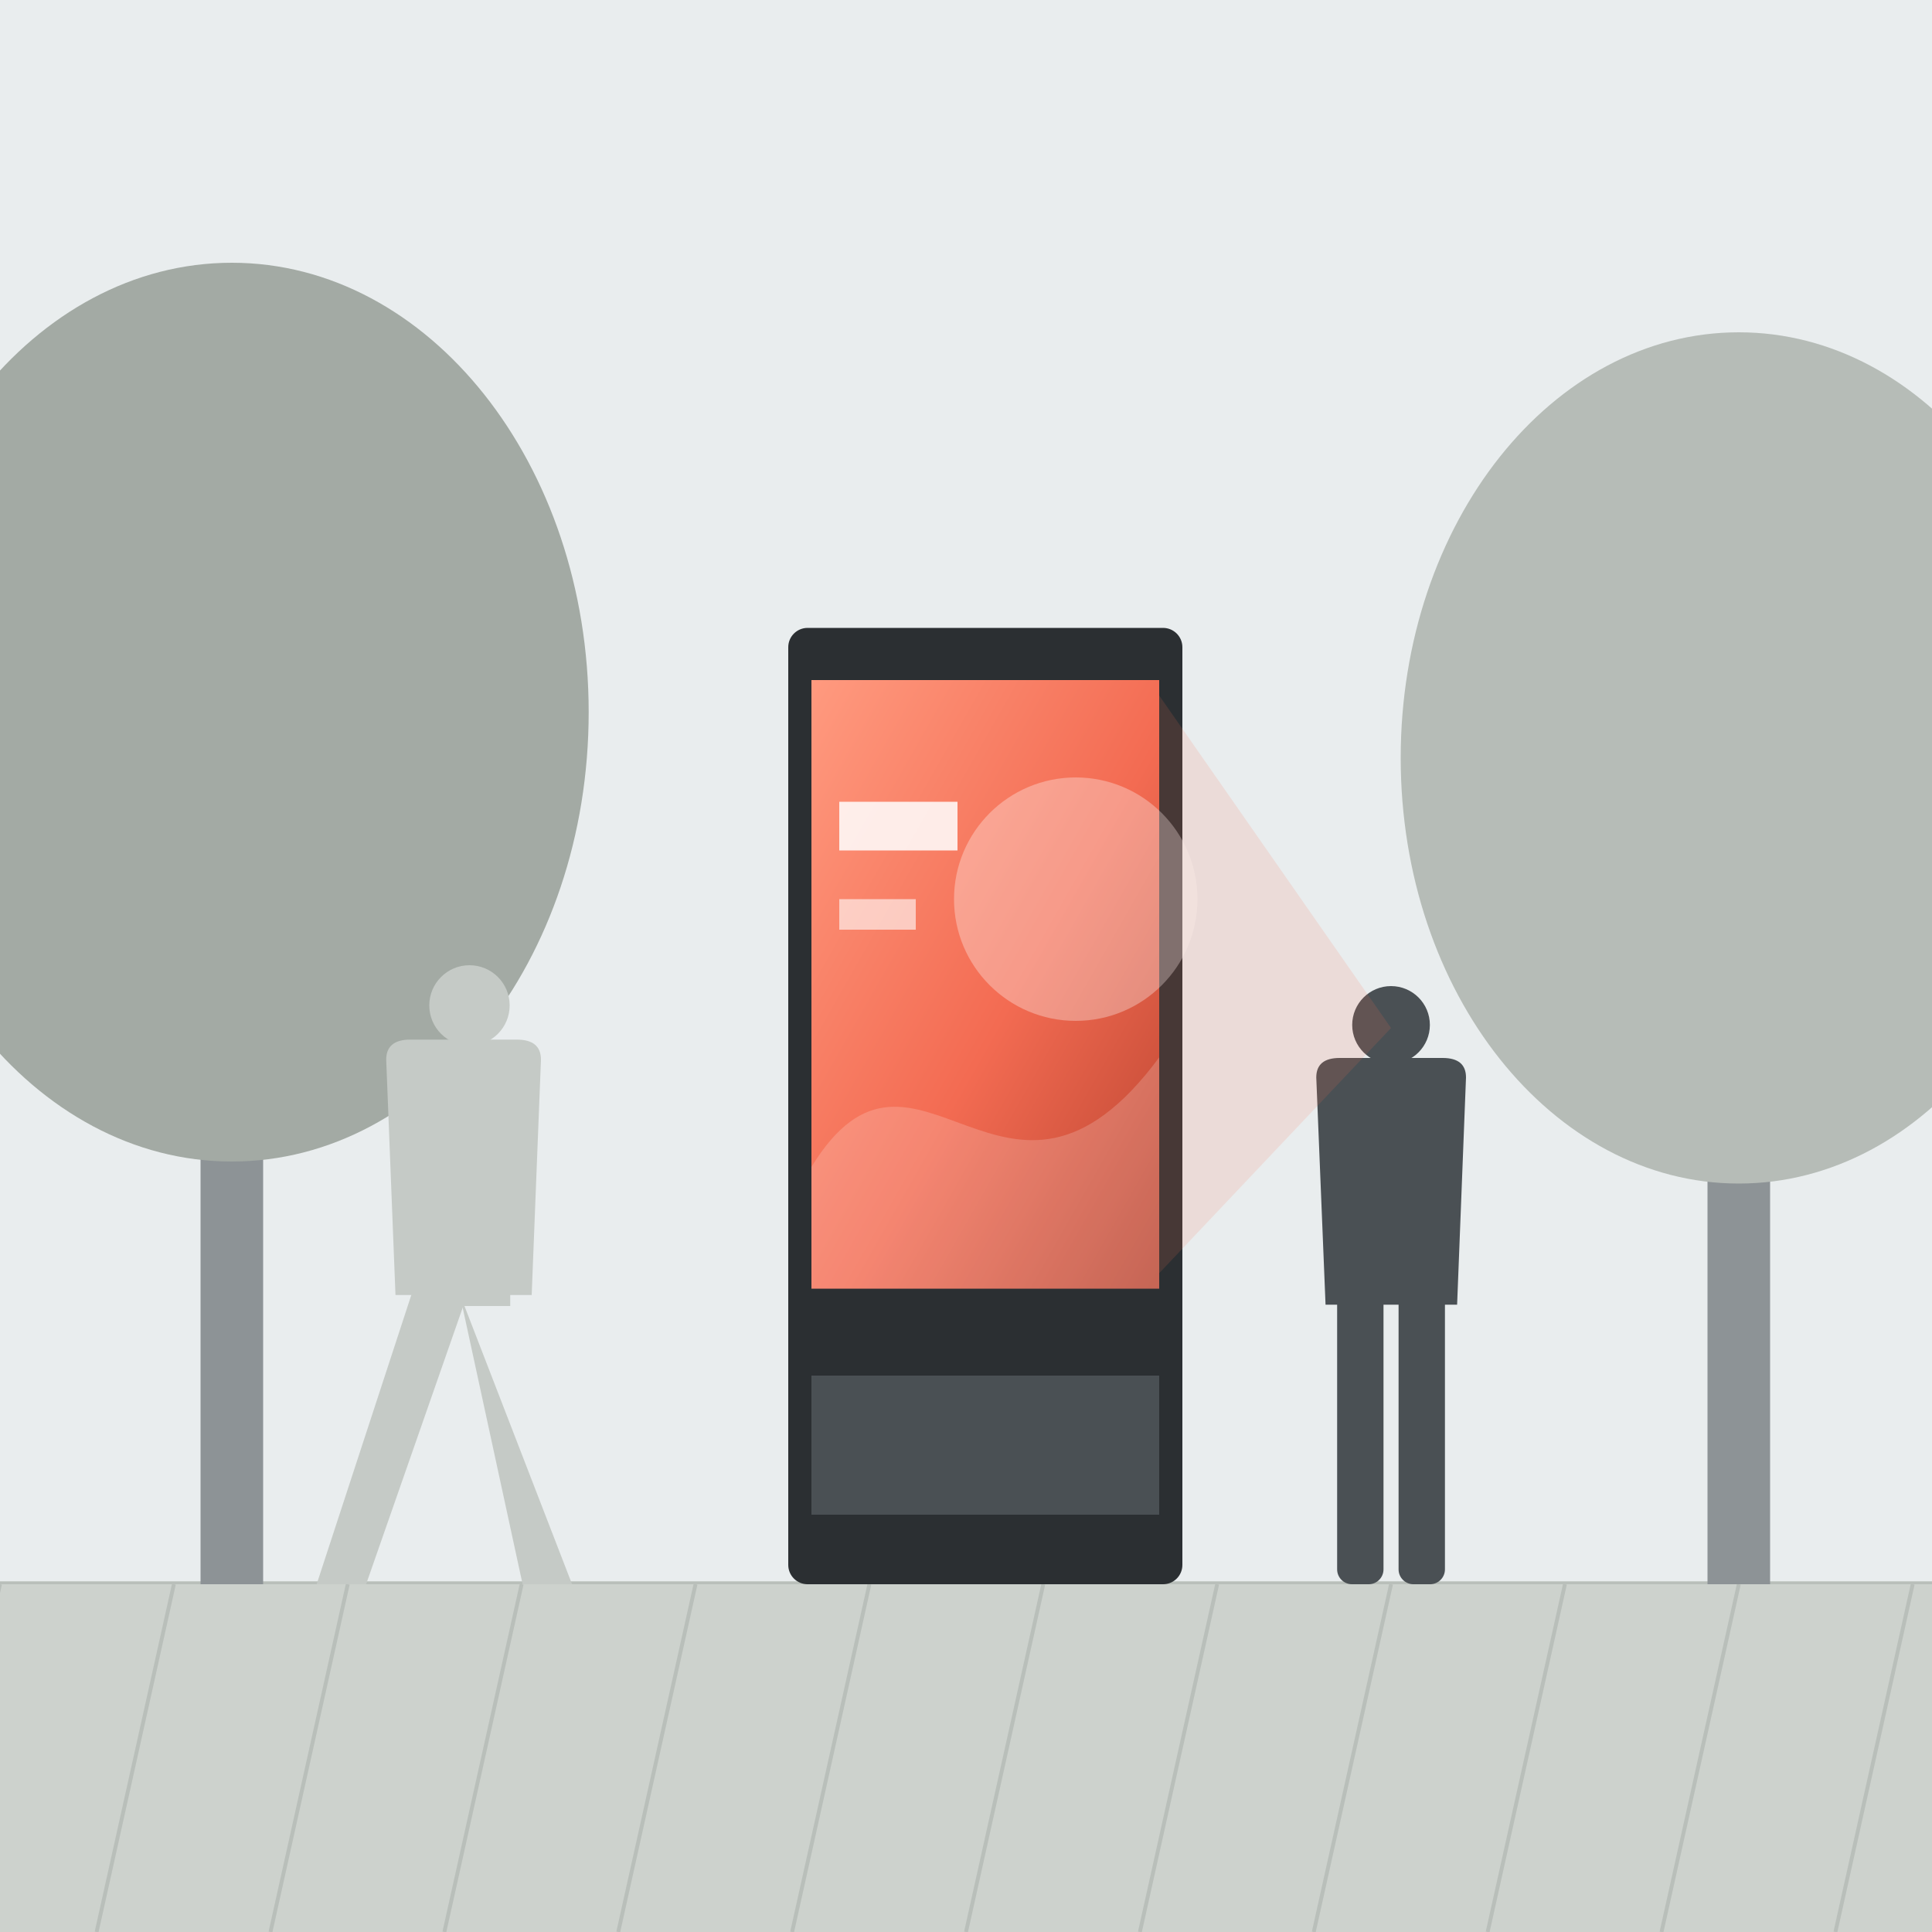
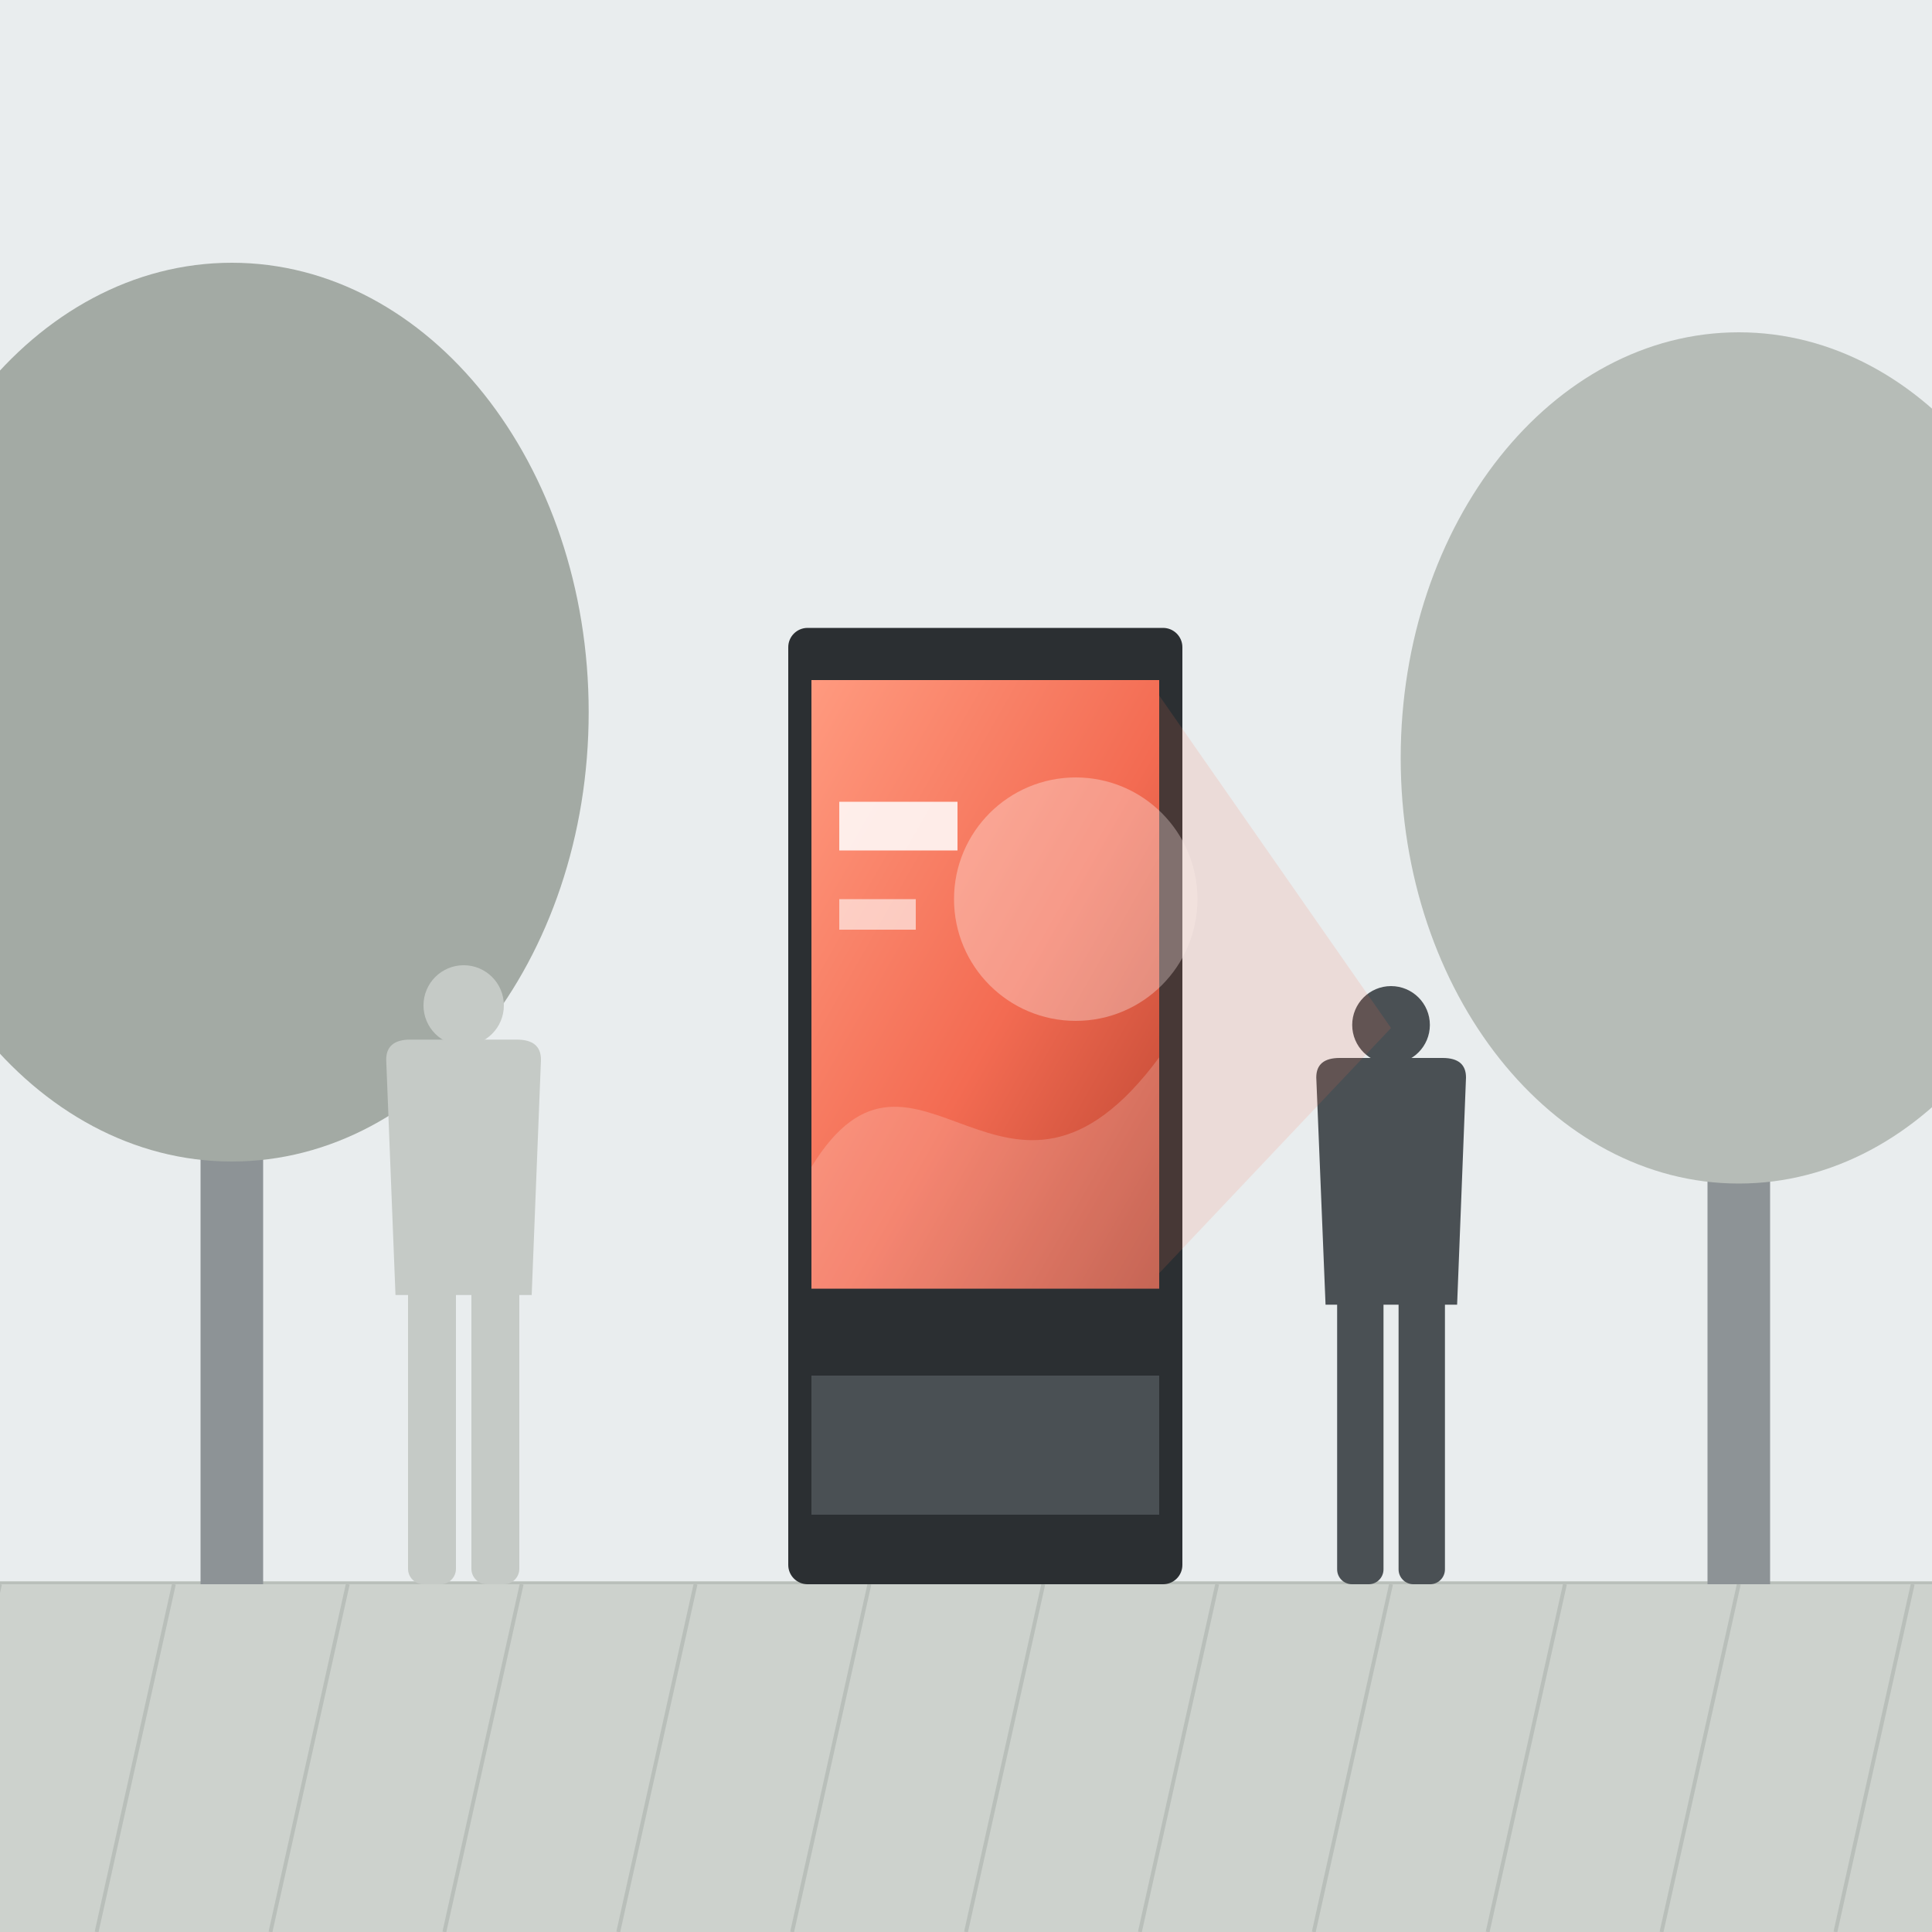
<svg xmlns="http://www.w3.org/2000/svg" viewBox="0 0 1000 1000" width="1000" height="1000">
  <defs>
    <linearGradient id="scr" x1="0" y1="0" x2="1" y2="1">
      <stop offset="0" stop-color="#ff9a7f" />
      <stop offset=".55" stop-color="#f36b52" />
      <stop offset="1" stop-color="#b8432f" />
    </linearGradient>
  </defs>
  <rect width="1000" height="1000" fill="#e9edee" />
  <rect y="820" width="1000" height="180" fill="#cdd2cd" />
  <line x1="0" y1="820" x2="1000" y2="820" stroke="#b9bfba" stroke-width="3" />
  <rect x="0" y="820" width="1000" height="180" fill="#cdd2cd" />
  <line x1="0" y1="820" x2="-40" y2="1000" stroke="#b9bfba" stroke-width="2" />
  <line x1="90" y1="820" x2="50" y2="1000" stroke="#b9bfba" stroke-width="2" />
  <line x1="180" y1="820" x2="140" y2="1000" stroke="#b9bfba" stroke-width="2" />
  <line x1="270" y1="820" x2="230" y2="1000" stroke="#b9bfba" stroke-width="2" />
  <line x1="360" y1="820" x2="320" y2="1000" stroke="#b9bfba" stroke-width="2" />
  <line x1="450" y1="820" x2="410" y2="1000" stroke="#b9bfba" stroke-width="2" />
  <line x1="540" y1="820" x2="500" y2="1000" stroke="#b9bfba" stroke-width="2" />
  <line x1="630" y1="820" x2="590" y2="1000" stroke="#b9bfba" stroke-width="2" />
  <line x1="720" y1="820" x2="680" y2="1000" stroke="#b9bfba" stroke-width="2" />
  <line x1="810" y1="820" x2="770" y2="1000" stroke="#b9bfba" stroke-width="2" />
  <line x1="900" y1="820" x2="860" y2="1000" stroke="#b9bfba" stroke-width="2" />
  <line x1="990" y1="820" x2="950" y2="1000" stroke="#b9bfba" stroke-width="2" />
  <line x1="1080" y1="820" x2="1040" y2="1000" stroke="#b9bfba" stroke-width="2" />
  <rect x="103.8" y="512.2" width="32.4" height="307.8" fill="#8d9396" />
  <ellipse cx="120.0" cy="368.6" rx="184.7" ry="232.6" fill="#a3aaa4" />
  <rect x="883.8" y="528.4" width="32.4" height="291.6" fill="#8d9396" />
  <ellipse cx="900.0" cy="392.3" rx="175.0" ry="220.3" fill="#b6bcb7" />
  <rect x="408" y="325.0" width="204.0" height="495.0" rx="10" fill="#2b2f32" />
  <rect x="420.0" y="352.0" width="180.0" height="315.0" rx="2" fill="#2b2f32" />
  <rect x="420.0" y="352.0" width="180.0" height="315.0" fill="url(#scr)" />
  <circle cx="556.8" cy="465.4" r="63.0" fill="#fff" fill-opacity=".32" />
  <path d="M420.0 604.0 C474.0 515.8 520.8 654.4 600.0 547.3 V667.0 H420.0z" fill="#fff" fill-opacity=".18" />
  <rect x="434.4" y="415.0" width="61.2" height="25.2" fill="#fff" fill-opacity=".85" />
  <rect x="434.4" y="465.4" width="39.6" height="15.8" fill="#fff" fill-opacity=".6" />
  <rect x="420" y="712.0" width="180.0" height="72.0" fill="#4a5054" />
  <g fill="#4a5054">
    <circle cx="720.0" cy="530.5" r="20.1" />
    <path d="M681.3 557.7 q0 -10.1 12.1 -10.1 h53.3 q12.1 0 12.1 10.1 l-4.6 117.6 h-68.1z" />
    <rect x="692.1" y="666.1" width="24.0" height="153.9" rx="7.7" />
    <rect x="723.9" y="666.1" width="24.0" height="153.9" rx="7.7" />
  </g>
  <g fill="#c5cac6">
-     <circle cx="243.0" cy="520.4" r="20.8" />
+     <circle cx="240.0" cy="520.4" r="20.8" />
    <path d="M199.9 548.5 q0 -10.4 12.5 -10.4 h55.1 q12.5 0 12.5 10.4 l-4.8 121.8 h-70.5z" />
-     <path d="M216.0 660.8 L163.9 820.0 h25.6 L241.6 670.8z" />
-     <path d="M238.4 670.8 L296.1 820.0 h-25.6 L236.0 660.8z" />
-     <rect x="216.0" y="656.8" width="48.1" height="19.2" />
+     <rect x="211.2" y="660.8" width="24.8" height="159.2" rx="8.0" />
+     <rect x="244.0" y="660.8" width="24.8" height="159.2" rx="8.0" />
  </g>
  <path d="M720.0 532.1 L600.0 360.0 L600.0 659.0z" fill="#f36b52" fill-opacity="0.14" />
</svg>
